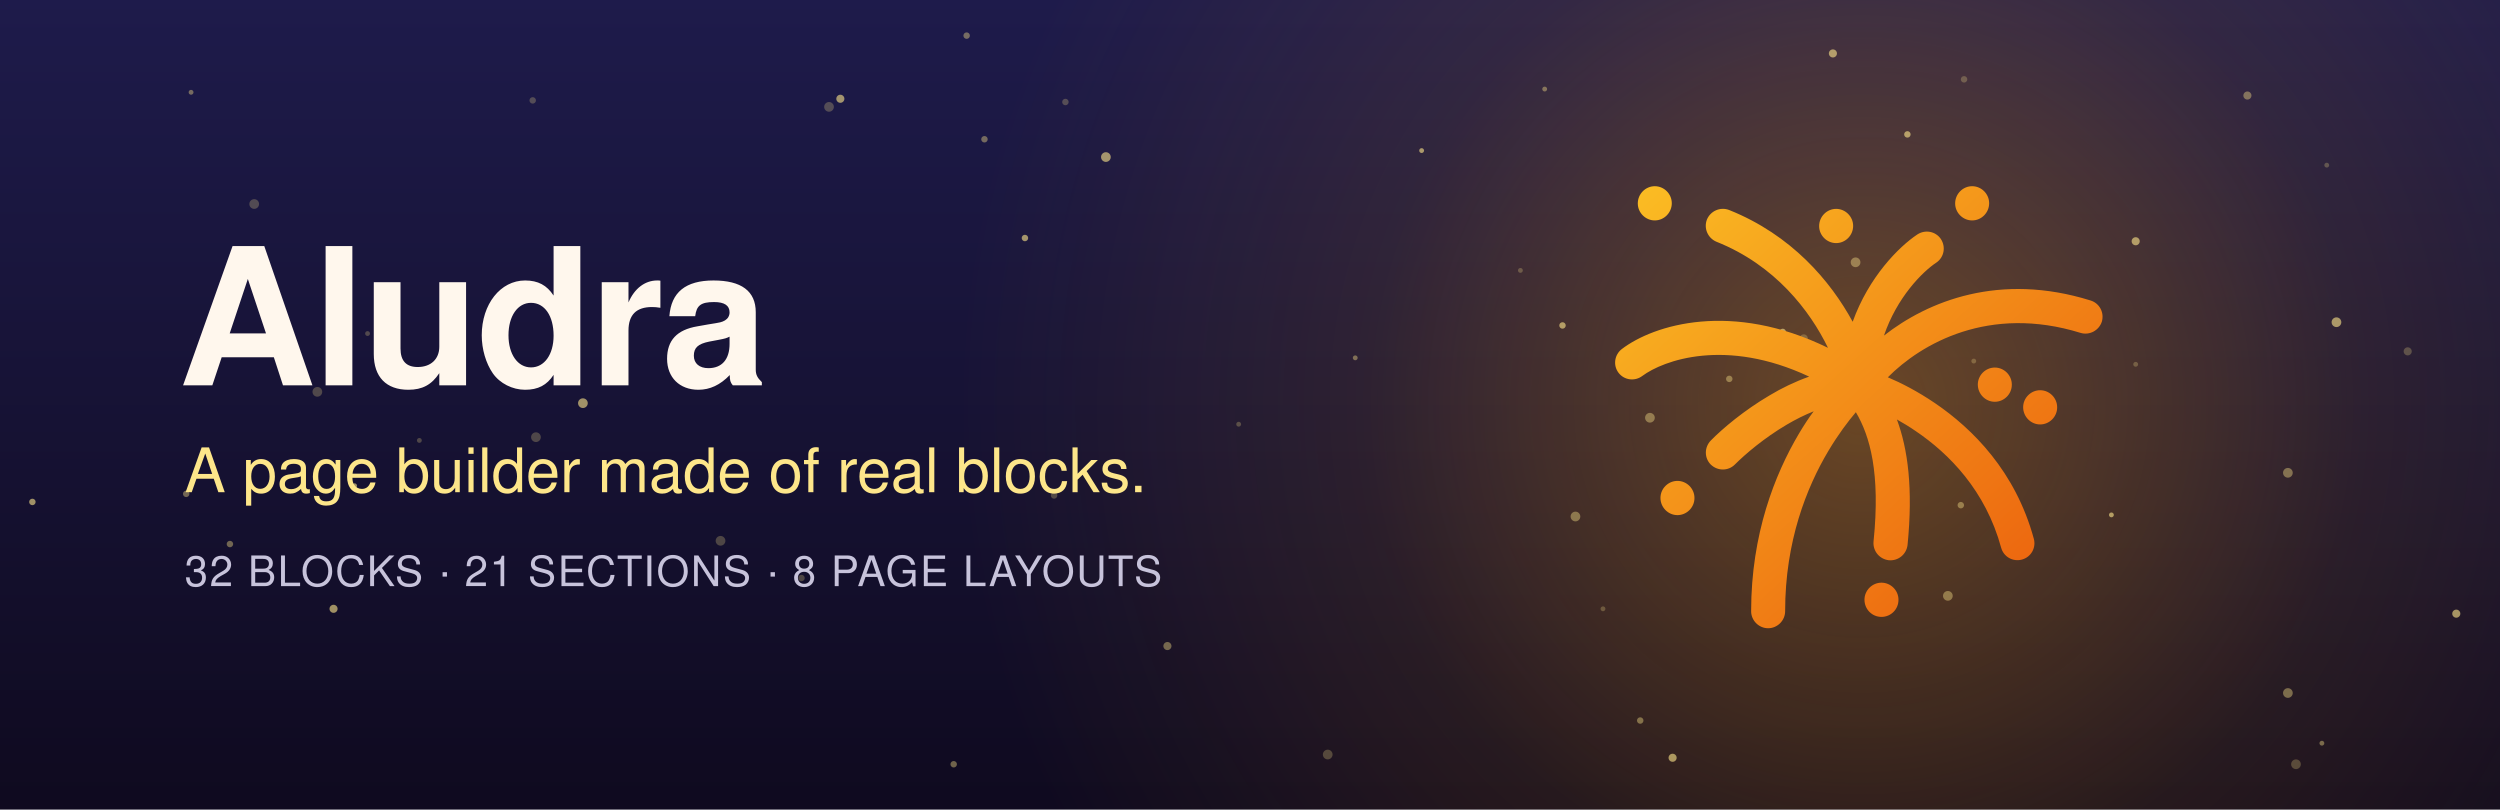
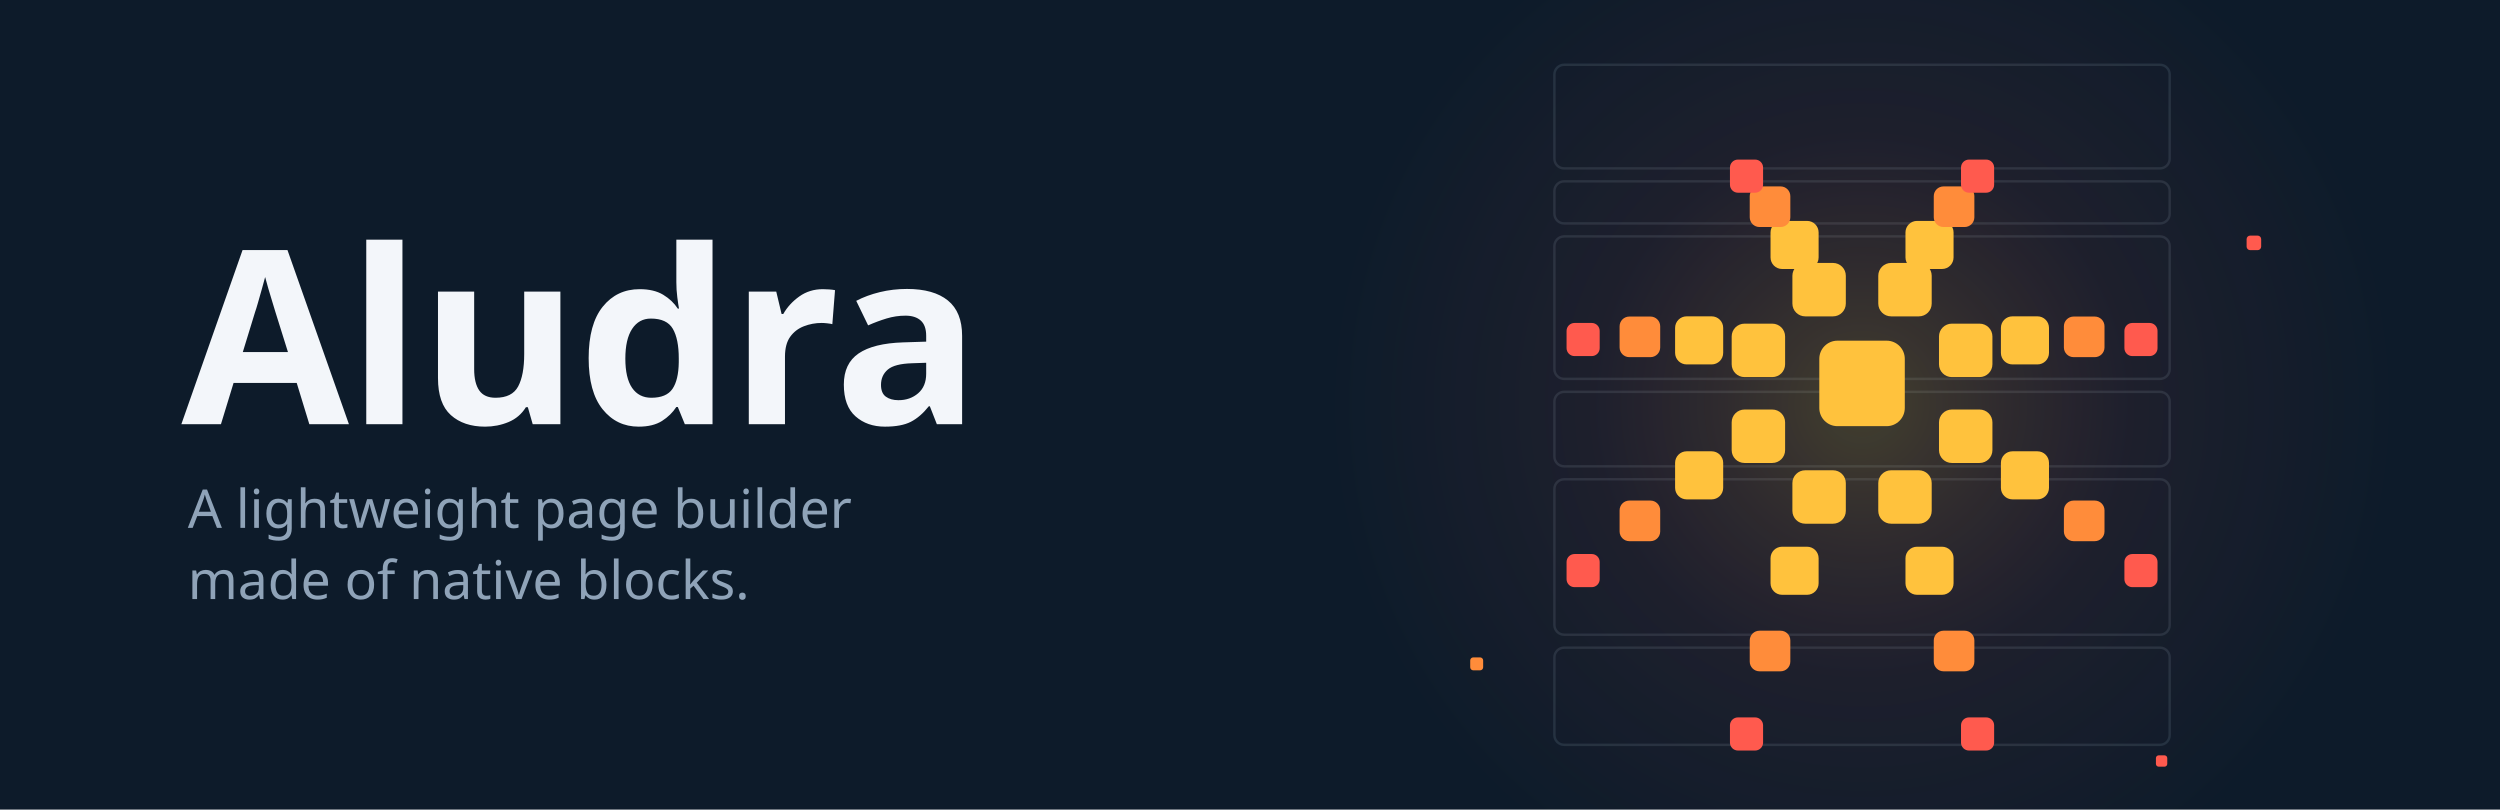
<svg xmlns="http://www.w3.org/2000/svg" width="1544" height="500" viewBox="0 0 1544 500">
  <defs>
-     <linearGradient id="bg" x1="0" y1="0" x2="0" y2="1">
-       <stop offset="0" stop-color="#1e1b4b" />
-       <stop offset="1" stop-color="#0f0a1f" />
-     </linearGradient>
-     <radialGradient id="glow" cx="1150" cy="250" r="560" gradientUnits="userSpaceOnUse">
-       <stop offset="0" stop-color="#F59E0B" stop-opacity=".38" />
-       <stop offset=".55" stop-color="#F59E0B" stop-opacity=".1" />
-       <stop offset="1" stop-color="#F59E0B" stop-opacity="0" />
+     <radialGradient id="glow" cx="1150.0" cy="250.0" r="330.0" gradientUnits="userSpaceOnUse">
+       <stop offset="0" stop-color="#FFC23D" stop-opacity=".22" />
+       <stop offset=".5" stop-color="#FF5A4E" stop-opacity=".07" />
+       <stop offset="1" stop-color="#FF5A4E" stop-opacity="0" />
    </radialGradient>
-     <linearGradient id="ember" x1="0" y1="0" x2="1" y2="1">
-       <stop offset="0" stop-color="#FBBF24" />
-       <stop offset="1" stop-color="#EA580C" />
-     </linearGradient>
  </defs>
-   <rect width="1544" height="500" fill="url(#bg)" />
+   <rect width="1544" height="500" fill="#0D1B2A" />
+   <rect x="960.0" y="40.0" width="380.0" height="64.0" rx="6.0" fill="none" stroke="#8FA3B8" stroke-opacity=".16" stroke-width="1.50" />
+   <rect x="960.0" y="112.0" width="380.0" height="26.0" rx="6.0" fill="none" stroke="#8FA3B8" stroke-opacity=".16" stroke-width="1.50" />
+   <rect x="960.0" y="146.0" width="380.0" height="88.0" rx="6.0" fill="none" stroke="#8FA3B8" stroke-opacity=".16" stroke-width="1.50" />
+   <rect x="960.0" y="242.0" width="380.0" height="46.0" rx="6.0" fill="none" stroke="#8FA3B8" stroke-opacity=".16" stroke-width="1.50" />
+   <rect x="960.0" y="296.0" width="380.0" height="96.0" rx="6.0" fill="none" stroke="#8FA3B8" stroke-opacity=".16" stroke-width="1.50" />
+   <rect x="960.0" y="400.0" width="380.0" height="60.0" rx="6.0" fill="none" stroke="#8FA3B8" stroke-opacity=".16" stroke-width="1.50" />
  <rect width="1544" height="500" fill="url(#glow)" />
-   <circle cx="683" cy="97" r="3" fill="#FDE68A" opacity="0.6" />
-   <circle cx="118" cy="57" r="1.5" fill="#FDE68A" opacity="0.4" />
-   <circle cx="1213" cy="49" r="2" fill="#FDE68A" opacity="0.25" />
-   <circle cx="196" cy="242" r="3" fill="#FDE68A" opacity="0.25" />
-   <circle cx="512" cy="66" r="3" fill="#FDE68A" opacity="0.25" />
-   <circle cx="1178" cy="83" r="2" fill="#FDE68A" opacity="0.6" />
-   <circle cx="1304" cy="318" r="1.5" fill="#FDE68A" opacity="0.6" />
-   <circle cx="1219" cy="223" r="1.5" fill="#FDE68A" opacity="0.25" />
-   <circle cx="115" cy="305" r="2" fill="#FDE68A" opacity="0.4" />
-   <circle cx="878" cy="93" r="1.5" fill="#FDE68A" opacity="0.6" />
-   <circle cx="651" cy="306" r="2" fill="#FDE68A" opacity="0.25" />
-   <circle cx="1211" cy="312" r="2" fill="#FDE68A" opacity="0.4" />
-   <circle cx="219" cy="300" r="1.5" fill="#FDE68A" opacity="0.6" />
-   <circle cx="142" cy="336" r="2" fill="#FDE68A" opacity="0.4" />
-   <circle cx="1413" cy="292" r="3" fill="#FDE68A" opacity="0.4" />
-   <circle cx="973" cy="319" r="3" fill="#FDE68A" opacity="0.4" />
-   <circle cx="633" cy="147" r="2" fill="#FDE68A" opacity="0.6" />
-   <circle cx="519" cy="61" r="2.5" fill="#FDE68A" opacity="0.6" />
-   <circle cx="1033" cy="468" r="2.5" fill="#FDE68A" opacity="0.6" />
-   <circle cx="939" cy="167" r="1.5" fill="#FDE68A" opacity="0.25" />
-   <circle cx="1068" cy="234" r="2" fill="#FDE68A" opacity="0.4" />
-   <circle cx="331" cy="270" r="3" fill="#FDE68A" opacity="0.25" />
-   <circle cx="1388" cy="59" r="2.5" fill="#FDE68A" opacity="0.4" />
-   <circle cx="1443" cy="199" r="3" fill="#FDE68A" opacity="0.6" />
-   <circle cx="954" cy="55" r="1.5" fill="#FDE68A" opacity="0.4" />
-   <circle cx="990" cy="376" r="1.5" fill="#FDE68A" opacity="0.25" />
-   <circle cx="1517" cy="379" r="2.5" fill="#FDE68A" opacity="0.6" />
-   <circle cx="1203" cy="368" r="3" fill="#FDE68A" opacity="0.4" />
-   <circle cx="1487" cy="217" r="2.5" fill="#FDE68A" opacity="0.25" />
-   <circle cx="965" cy="201" r="2" fill="#FDE68A" opacity="0.6" />
-   <circle cx="259" cy="272" r="1.5" fill="#FDE68A" opacity="0.25" />
-   <circle cx="608" cy="86" r="2" fill="#FDE68A" opacity="0.4" />
-   <circle cx="820" cy="466" r="3" fill="#FDE68A" opacity="0.25" />
-   <circle cx="360" cy="249" r="3" fill="#FDE68A" opacity="0.6" />
-   <circle cx="589" cy="472" r="2" fill="#FDE68A" opacity="0.4" />
-   <circle cx="1146" cy="162" r="3" fill="#FDE68A" opacity="0.4" />
-   <circle cx="1418" cy="472" r="3" fill="#FDE68A" opacity="0.25" />
-   <circle cx="329" cy="62" r="2" fill="#FDE68A" opacity="0.25" />
-   <circle cx="495" cy="357" r="2" fill="#FDE68A" opacity="0.25" />
-   <circle cx="1013" cy="445" r="2" fill="#FDE68A" opacity="0.4" />
-   <circle cx="597" cy="22" r="2" fill="#FDE68A" opacity="0.4" />
-   <circle cx="1114" cy="209" r="2.5" fill="#FDE68A" opacity="0.25" />
-   <circle cx="1434" cy="459" r="1.5" fill="#FDE68A" opacity="0.4" />
-   <circle cx="1413" cy="428" r="3" fill="#FDE68A" opacity="0.4" />
-   <circle cx="837" cy="221" r="1.5" fill="#FDE68A" opacity="0.4" />
-   <circle cx="1319" cy="225" r="1.5" fill="#FDE68A" opacity="0.25" />
-   <circle cx="157" cy="126" r="3" fill="#FDE68A" opacity="0.25" />
-   <circle cx="245" cy="194" r="1.5" fill="#FDE68A" opacity="0.25" />
-   <circle cx="20" cy="310" r="2" fill="#FDE68A" opacity="0.6" />
-   <circle cx="227" cy="206" r="1.5" fill="#FDE68A" opacity="0.25" />
-   <circle cx="445" cy="334" r="3" fill="#FDE68A" opacity="0.25" />
-   <circle cx="1319" cy="149" r="2.5" fill="#FDE68A" opacity="0.6" />
-   <circle cx="765" cy="262" r="1.5" fill="#FDE68A" opacity="0.25" />
-   <circle cx="1019" cy="258" r="3" fill="#FDE68A" opacity="0.4" />
-   <circle cx="658" cy="63" r="2" fill="#FDE68A" opacity="0.25" />
-   <circle cx="721" cy="399" r="2.5" fill="#FDE68A" opacity="0.4" />
-   <circle cx="1437" cy="102" r="1.5" fill="#FDE68A" opacity="0.25" />
-   <circle cx="1101" cy="205" r="2" fill="#FDE68A" opacity="0.6" />
-   <circle cx="1132" cy="33" r="2.5" fill="#FDE68A" opacity="0.6" />
-   <circle cx="206" cy="376" r="2.5" fill="#FDE68A" opacity="0.6" />
-   <g transform="translate(980 80) scale(14)">
-     <path d="M17 2.5C17.41 2.5 17.75 2.84 17.75 3.25C17.75 3.67 17.41 4.01 17 4.01C16.59 4.01 16.25 3.67 16.25 3.26C16.25 2.84 16.59 2.5 17 2.5ZM6.28 3.55C5.89 3.4 5.46 3.59 5.3 3.97C5.15 4.36 5.34 4.79 5.72 4.95C8.31 5.98 9.85 8 10.64 9.63C6.39 7.55 2.96 8.61 1.55 9.68C1.22 9.93 1.15 10.4 1.4 10.73C1.65 11.06 2.12 11.12 2.45 10.87C3.38 10.18 6.13 9.17 9.81 10.9C9.19 11.12 8.59 11.41 8.06 11.73C6.94 12.39 6 13.18 5.47 13.72C5.18 14.02 5.18 14.49 5.47 14.78C5.77 15.07 6.24 15.07 6.53 14.78C6.99 14.32 7.82 13.61 8.82 13.02C9.21 12.79 9.61 12.59 10.01 12.43C9.79 12.72 9.57 13.06 9.35 13.43C8.3 15.21 7.25 17.84 7.25 21.25C7.25 21.66 7.59 22 8 22C8.41 22 8.75 21.66 8.75 21.25C8.75 18.16 9.7 15.79 10.65 14.19C11.09 13.45 11.53 12.87 11.87 12.47C12.49 13.51 12.96 15.16 12.65 18.17C12.61 18.59 12.91 18.95 13.32 19C13.74 19.04 14.1 18.74 14.15 18.33C14.4 15.82 14.16 14.08 13.68 12.79C13.95 12.94 14.23 13.11 14.52 13.31C15.98 14.3 17.59 15.92 18.28 18.45C18.39 18.85 18.8 19.08 19.2 18.97C19.6 18.86 19.83 18.45 19.72 18.05C18.91 15.08 17.02 13.2 15.36 12.07C14.58 11.54 13.85 11.17 13.28 10.93C14.75 9.45 17.74 7.72 21.78 8.97C22.17 9.09 22.59 8.87 22.72 8.48C22.84 8.08 22.62 7.66 22.22 7.54C18.21 6.29 15.05 7.57 13.11 9.09C13.68 7.41 14.8 6.28 15.42 5.87C15.76 5.64 15.85 5.18 15.62 4.83C15.39 4.49 14.93 4.4 14.58 4.63C13.77 5.17 12.44 6.5 11.73 8.48C10.75 6.68 9.03 4.65 6.28 3.55ZM13.75 20.74C13.75 20.33 13.41 19.99 13 19.99C12.59 19.99 12.25 20.33 12.25 20.74C12.25 21.17 12.59 21.5 13 21.5C13.41 21.5 13.75 21.17 13.75 20.75V20.74ZM20.75 12.25C20.75 11.84 20.41 11.5 20 11.5C19.59 11.5 19.25 11.84 19.25 12.25C19.25 12.67 19.59 13.01 20 13.01C20.41 13.01 20.75 12.67 20.75 12.26V12.25ZM11 3.5C11.41 3.5 11.75 3.84 11.75 4.25C11.75 4.67 11.41 5.01 11 5.01C10.59 5.01 10.25 4.67 10.25 4.26C10.25 3.84 10.59 3.5 11 3.5ZM18.75 11.25C18.75 10.84 18.41 10.5 18 10.5C17.59 10.5 17.25 10.84 17.25 11.25C17.25 11.67 17.59 12.01 18 12.01C18.41 12.01 18.75 11.67 18.75 11.26V11.25ZM3 2.5C3.41 2.5 3.75 2.84 3.75 3.25C3.75 3.67 3.41 4.01 3 4.01C2.59 4.01 2.25 3.67 2.25 3.26C2.25 2.84 2.59 2.5 3 2.5ZM4.75 16.25C4.75 15.84 4.41 15.5 4 15.5C3.59 15.5 3.25 15.84 3.25 16.25C3.25 16.67 3.59 17.01 4 17.01C4.41 17.01 4.75 16.67 4.75 16.26V16.25Z" fill="url(#ember)" fill-rule="evenodd" />
-   </g>
-   <text x="110" y="238" font-family="Helvetica Neue, Helvetica, Arial, sans-serif" font-weight="700" font-size="118" fill="#FFF7ED" letter-spacing="-2">Aludra</text>
-   <text x="114" y="304" font-family="Helvetica Neue, Helvetica, Arial, sans-serif" font-size="38" fill="#FDE68A">A page builder made of real blocks.</text>
-   <text x="114" y="362" font-family="Helvetica Neue, Helvetica, Arial, sans-serif" font-size="26" fill="#C7C3DB" letter-spacing="1">32 BLOCKS  ·  21 SECTIONS  ·  8 PAGE LAYOUTS</text>
+   <rect x="1387.5" y="145.5" width="9.0" height="9.0" rx="2.2" fill="#FF5A4E" />
+   <rect x="908.0" y="406.0" width="8.0" height="8.0" rx="1.9" fill="#FF8C3A" />
+   <rect x="1331.5" y="466.5" width="7.0" height="7.0" rx="1.7" fill="#FF5A4E" />
+   <rect x="1123.60" y="210.40" width="52.80" height="52.80" rx="11.22" fill="#FFC23D" />
+   <rect x="1160.02" y="162.39" width="33.00" height="33.00" rx="7.92" fill="#FFC23D" />
+   <rect x="1176.82" y="136.43" width="29.70" height="29.70" rx="7.13" fill="#FFC23D" />
+   <rect x="1194.29" y="115.13" width="25.08" height="25.08" rx="6.02" fill="#FF8C3A" />
+   <rect x="1211.12" y="98.56" width="20.46" height="20.46" rx="4.91" fill="#FF5A4E" />
+   <rect x="1197.52" y="199.89" width="33.00" height="33.00" rx="7.92" fill="#FFC23D" />
+   <rect x="1235.76" y="195.37" width="29.70" height="29.70" rx="7.13" fill="#FFC23D" />
+   <rect x="1274.66" y="195.50" width="25.08" height="25.08" rx="6.02" fill="#FF8C3A" />
+   <rect x="1312.03" y="199.46" width="20.46" height="20.46" rx="4.91" fill="#FF5A4E" />
+   <rect x="1197.52" y="252.93" width="33.00" height="33.00" rx="7.92" fill="#FFC23D" />
+   <rect x="1235.76" y="278.72" width="29.70" height="29.70" rx="7.13" fill="#FFC23D" />
+   <rect x="1274.66" y="309.15" width="25.08" height="25.08" rx="6.02" fill="#FF8C3A" />
+   <rect x="1312.03" y="342.17" width="20.46" height="20.46" rx="4.91" fill="#FF5A4E" />
+   <rect x="1160.02" y="290.44" width="33.00" height="33.00" rx="7.92" fill="#FFC23D" />
+   <rect x="1176.82" y="337.65" width="29.70" height="29.70" rx="7.13" fill="#FFC23D" />
+   <rect x="1194.29" y="389.52" width="25.08" height="25.08" rx="6.02" fill="#FF8C3A" />
+   <rect x="1211.12" y="443.07" width="20.46" height="20.46" rx="4.91" fill="#FF5A4E" />
+   <rect x="1106.98" y="290.44" width="33.00" height="33.00" rx="7.92" fill="#FFC23D" />
+   <rect x="1093.48" y="337.65" width="29.70" height="29.70" rx="7.13" fill="#FFC23D" />
+   <rect x="1080.63" y="389.52" width="25.08" height="25.08" rx="6.02" fill="#FF8C3A" />
+   <rect x="1068.42" y="443.07" width="20.46" height="20.46" rx="4.91" fill="#FF5A4E" />
+   <rect x="1069.48" y="252.93" width="33.00" height="33.00" rx="7.92" fill="#FFC23D" />
+   <rect x="1034.54" y="278.72" width="29.70" height="29.70" rx="7.13" fill="#FFC23D" />
+   <rect x="1000.26" y="309.15" width="25.08" height="25.08" rx="6.02" fill="#FF8C3A" />
+   <rect x="967.51" y="342.17" width="20.46" height="20.46" rx="4.91" fill="#FF5A4E" />
+   <rect x="1069.48" y="199.89" width="33.00" height="33.00" rx="7.92" fill="#FFC23D" />
+   <rect x="1034.54" y="195.37" width="29.70" height="29.70" rx="7.13" fill="#FFC23D" />
+   <rect x="1000.26" y="195.50" width="25.08" height="25.08" rx="6.02" fill="#FF8C3A" />
+   <rect x="967.51" y="199.46" width="20.46" height="20.46" rx="4.91" fill="#FF5A4E" />
+   <rect x="1106.98" y="162.39" width="33.00" height="33.00" rx="7.92" fill="#FFC23D" />
+   <rect x="1093.48" y="136.43" width="29.70" height="29.70" rx="7.13" fill="#FFC23D" />
+   <rect x="1080.63" y="115.13" width="25.08" height="25.08" rx="6.02" fill="#FF8C3A" />
+   <rect x="1068.42" y="98.56" width="20.46" height="20.46" rx="4.91" fill="#FF5A4E" />
+   <text x="112.0" y="262.0" font-family="Avenir Next Condensed" font-weight="800" font-size="150.0" letter-spacing="-1.0" fill="#F3F6FA">Aludra</text>
+   <text x="116.0" y="326.0" font-family="Avenir Next" font-weight="500" font-size="33.0" fill="#8FA3B8">A lightweight page builder</text>
+   <text x="116.0" y="370.0" font-family="Avenir Next" font-weight="500" font-size="33.0" fill="#8FA3B8">made of native blocks.</text>
</svg>
